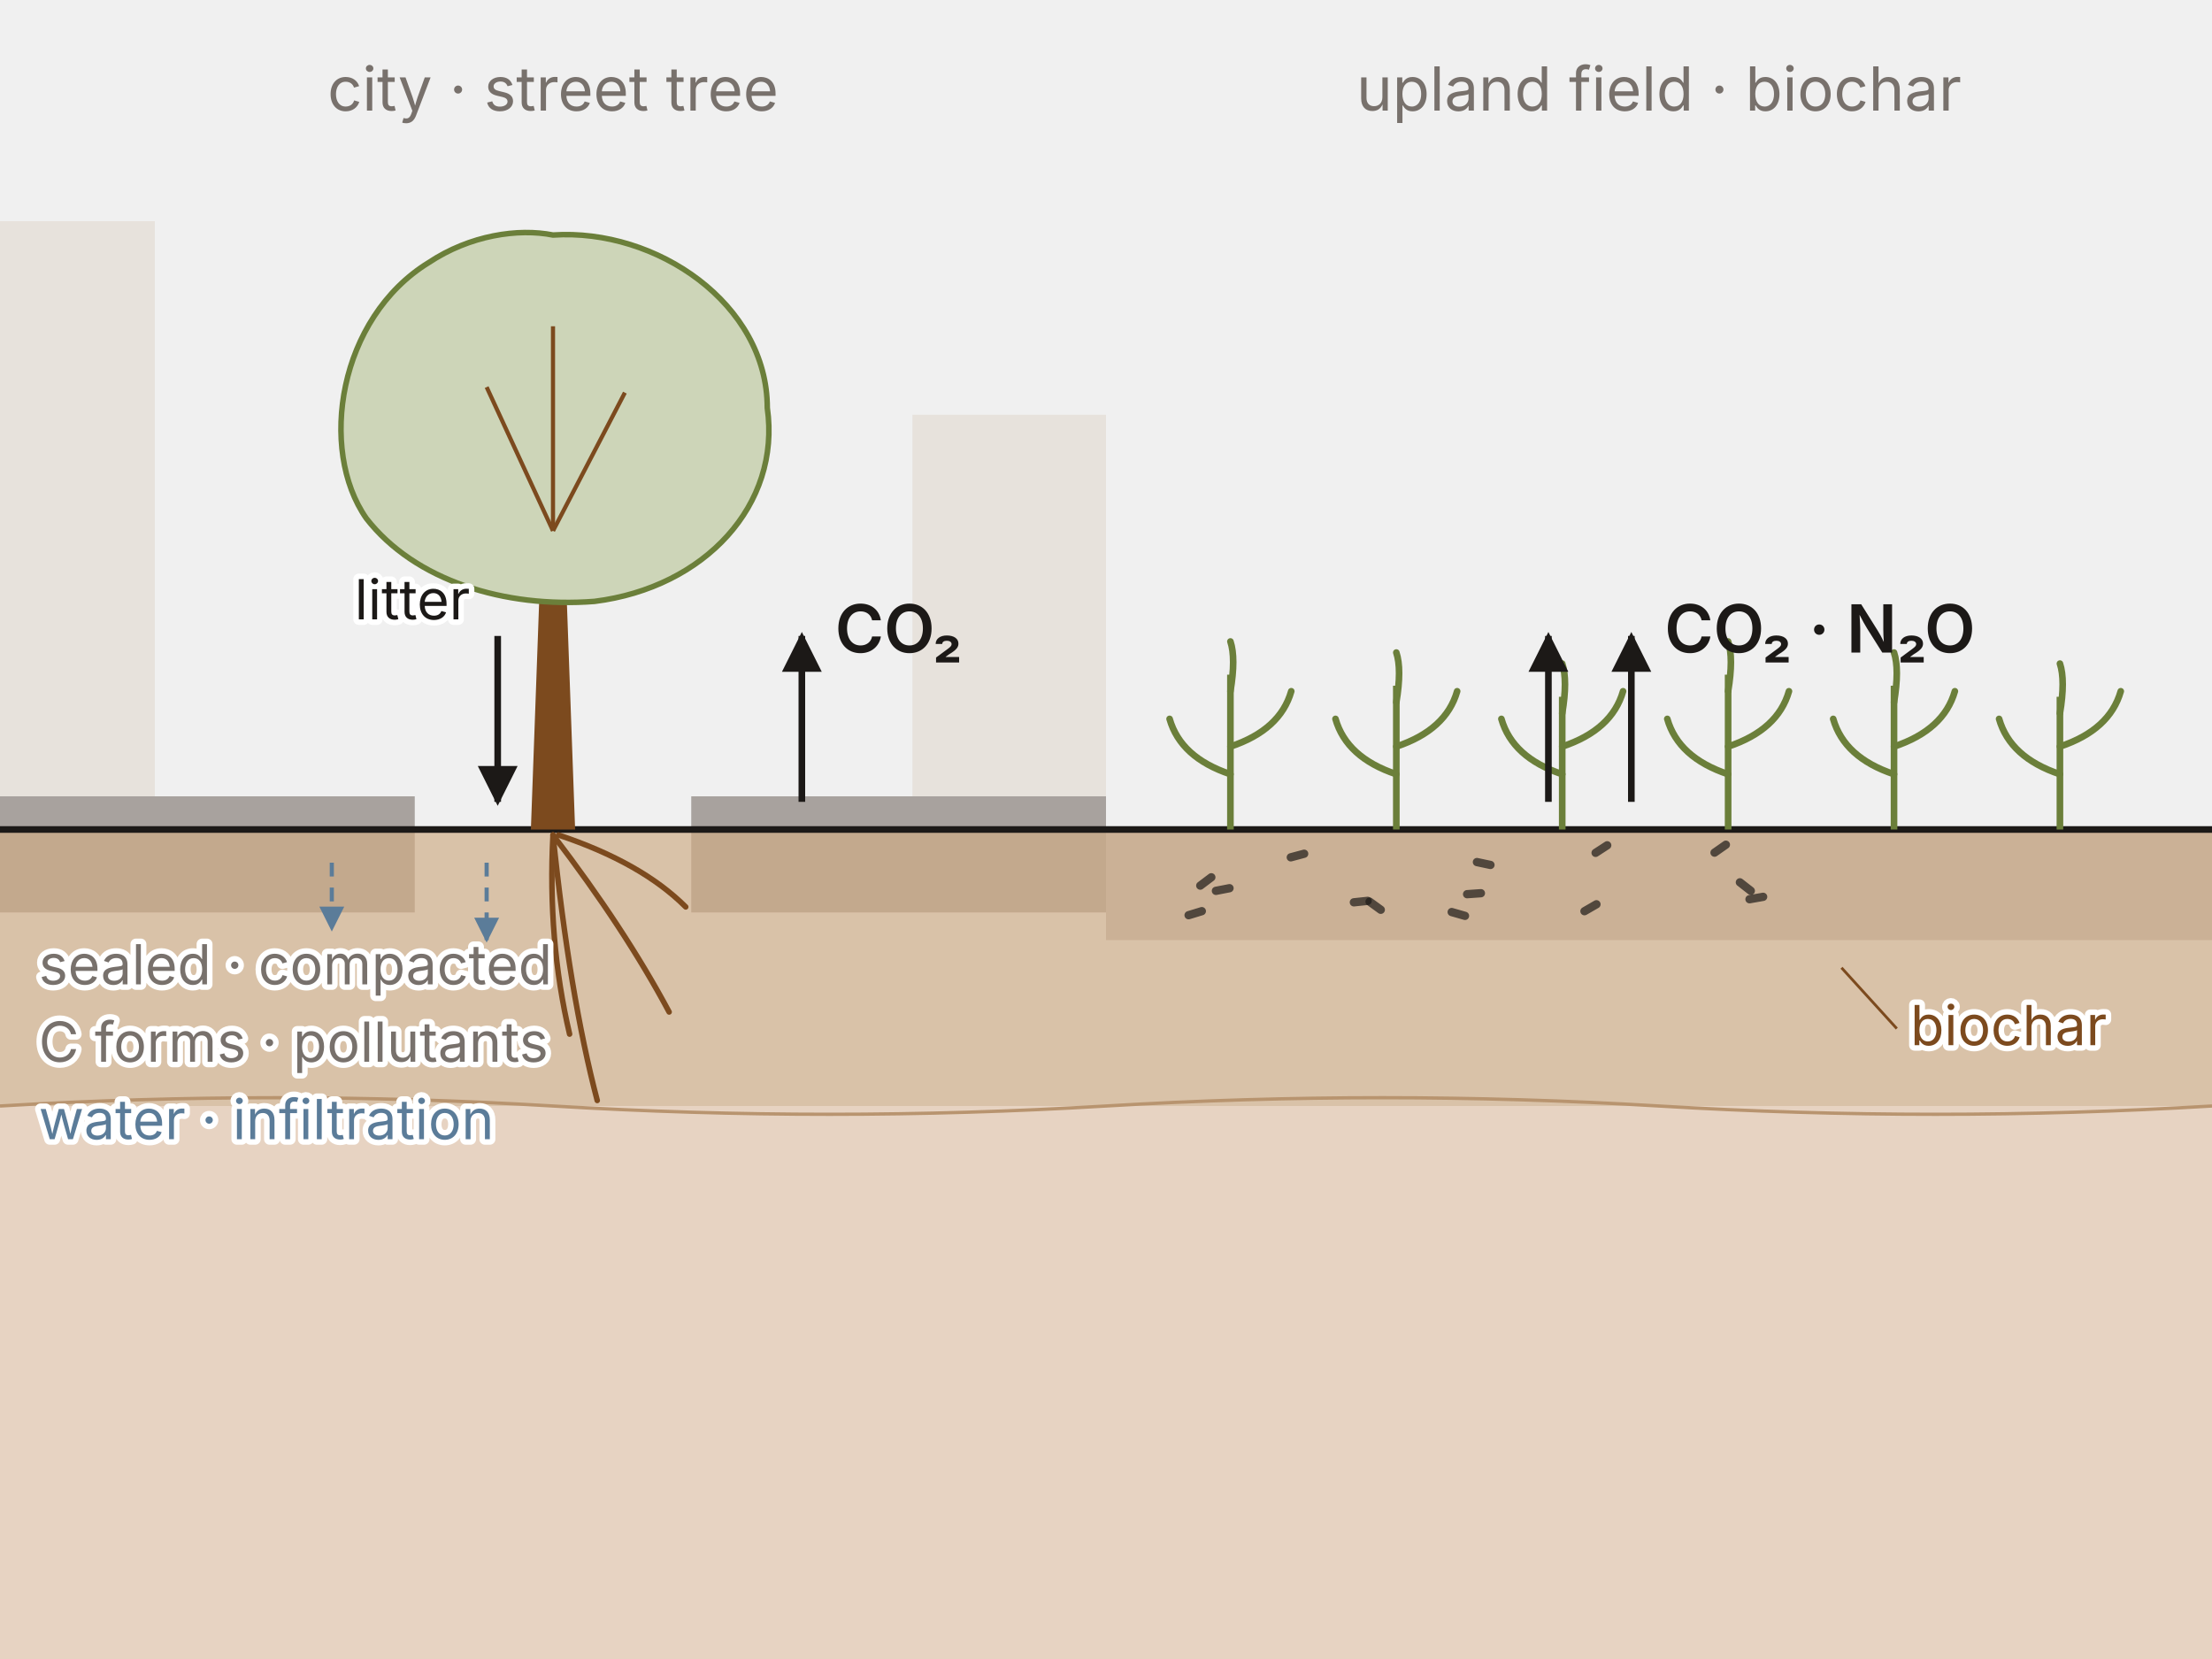
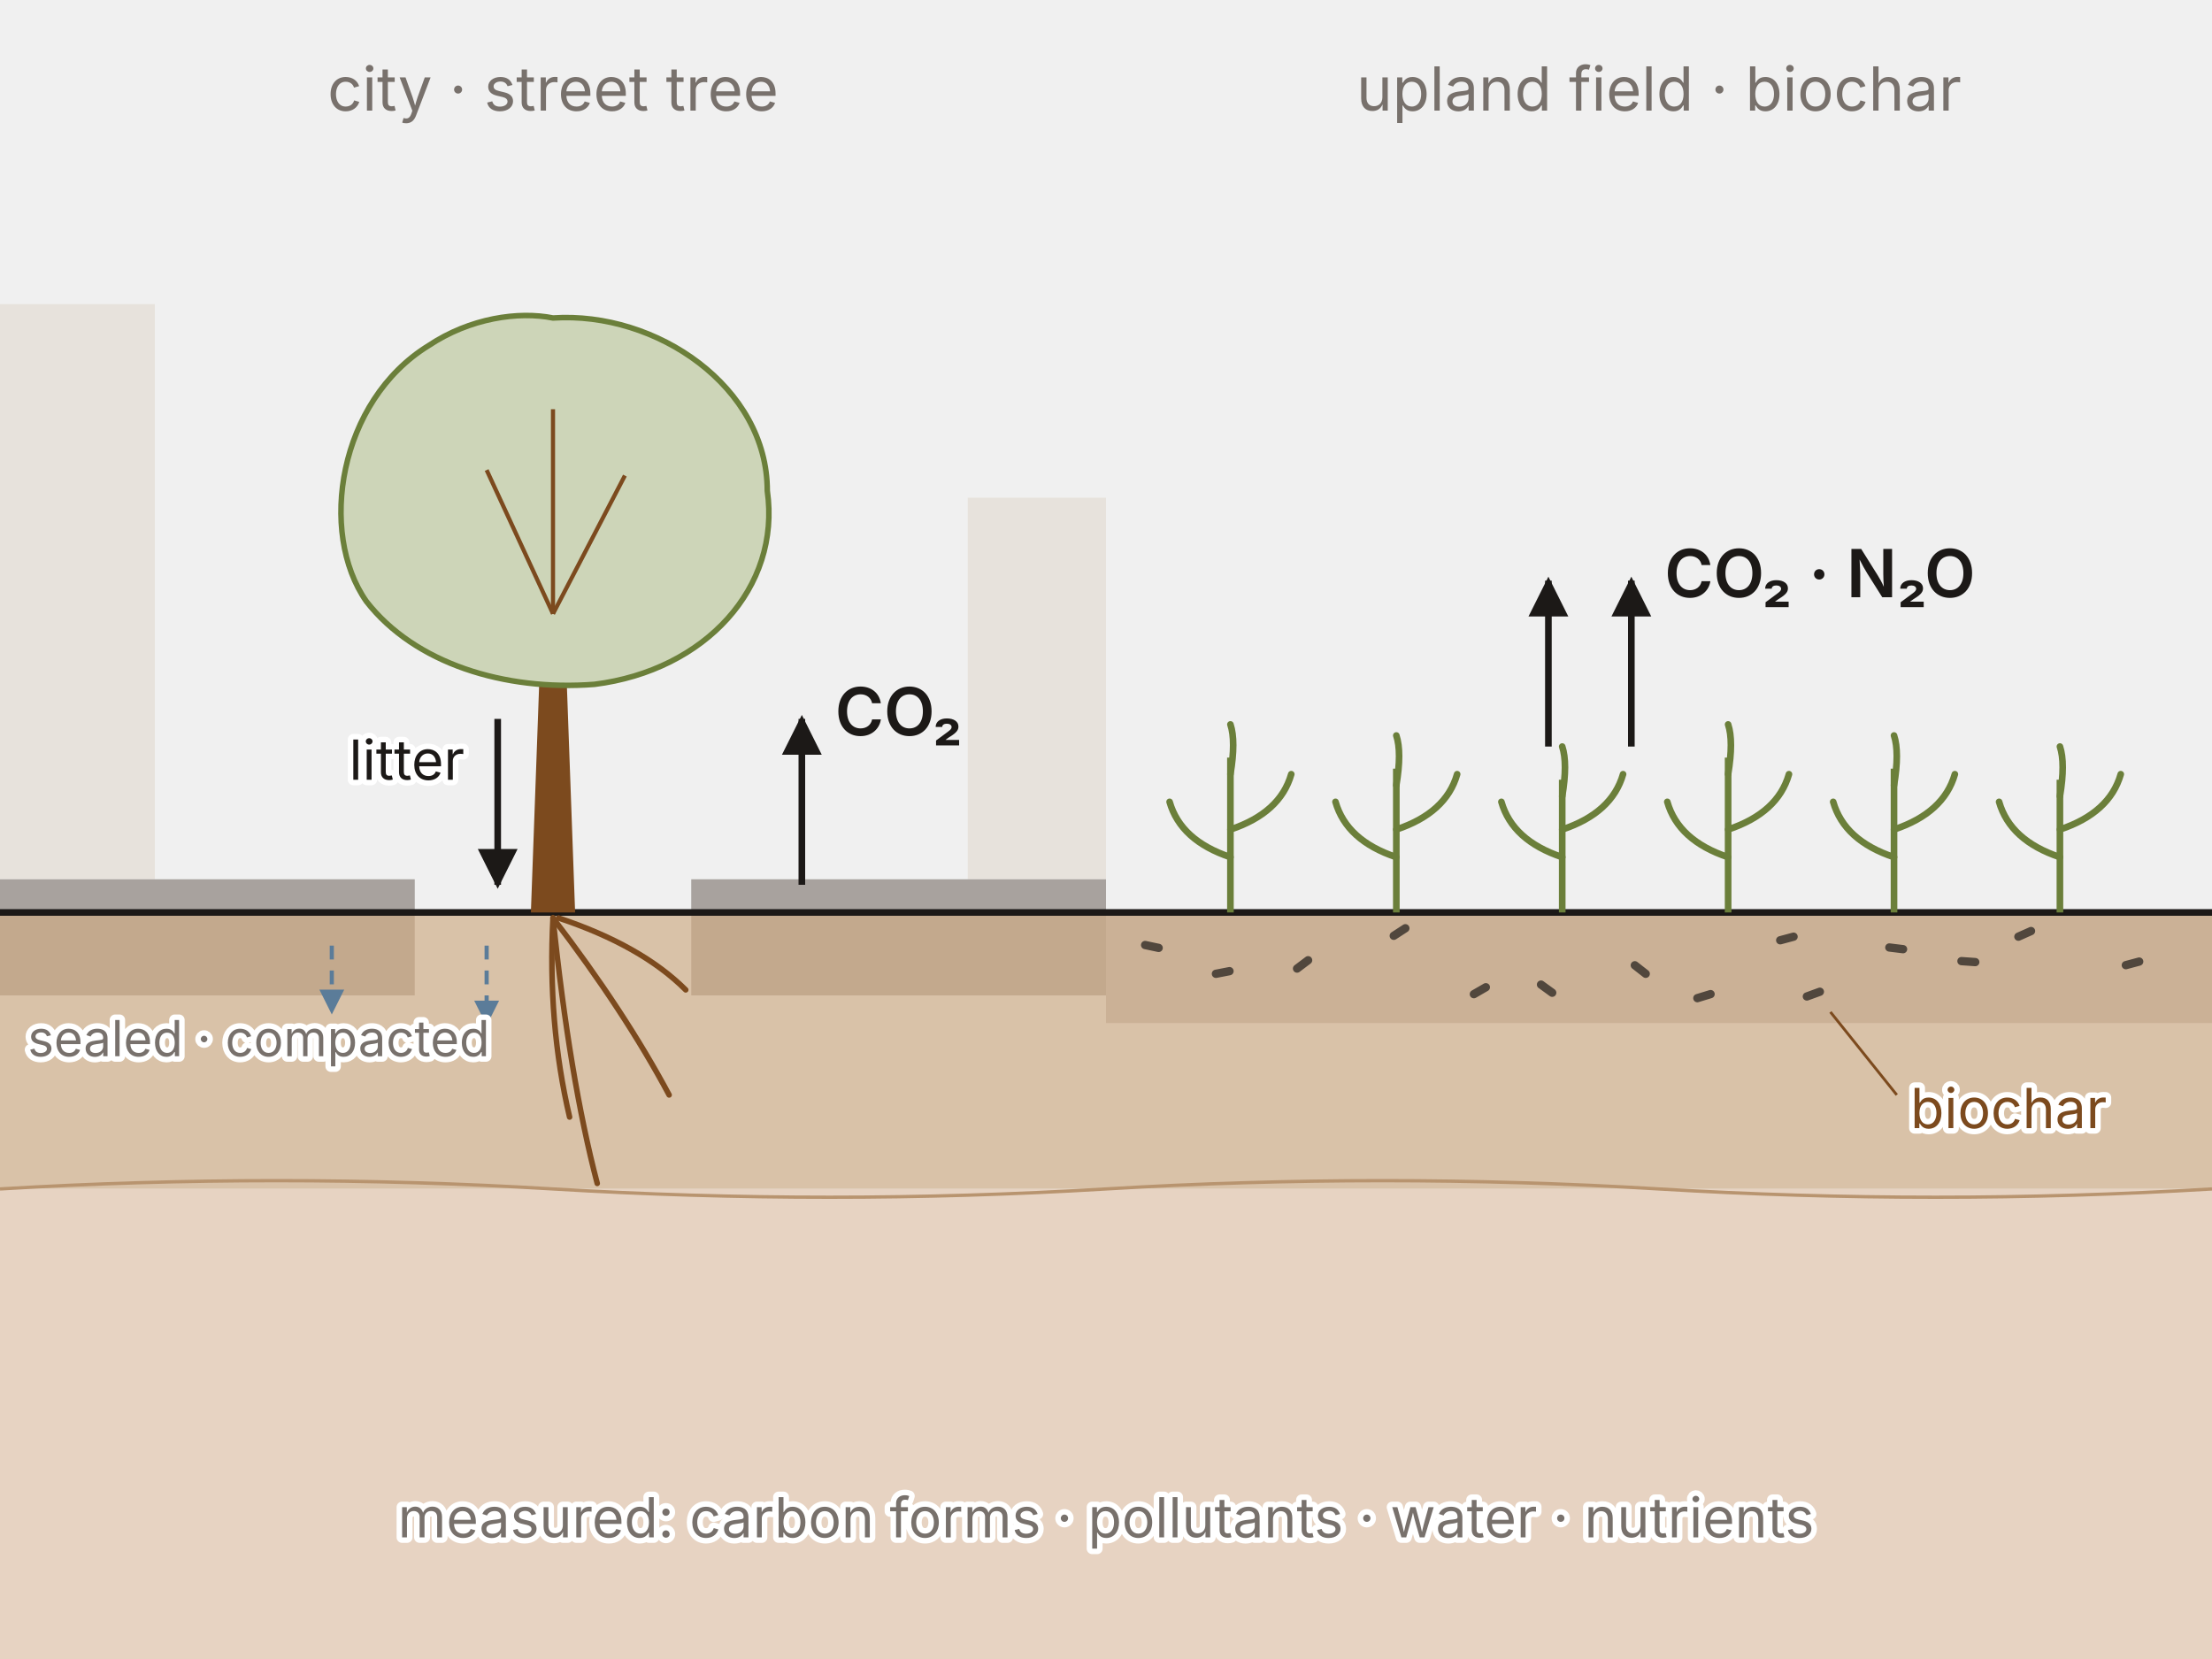
<svg xmlns="http://www.w3.org/2000/svg" viewBox="0 0 800 600" font-family="Inter, Helvetica, Arial, sans-serif" fill="#1c1917">
  <defs>
    <marker id="ah" viewBox="0 0 10 10" refX="9" refY="5" markerWidth="6" markerHeight="6" orient="auto-start-reverse">
      <path d="M0 0 L10 5 L0 10 z" fill="#1c1917" />
    </marker>
    <marker id="ahb" viewBox="0 0 10 10" refX="9" refY="5" markerWidth="6" markerHeight="6" orient="auto-start-reverse">
      <path d="M0 0 L10 5 L0 10 z" fill="#5b7c99" />
    </marker>
    <pattern id="hatch" width="5" height="5" patternUnits="userSpaceOnUse" patternTransform="rotate(45)">
      <line x1="0" y1="0" x2="0" y2="5" stroke="#c9c2b8" stroke-width="1.2" />
    </pattern>
    <pattern id="hatch2" width="5" height="5" patternUnits="userSpaceOnUse" patternTransform="rotate(45)">
      <line x1="0" y1="0" x2="0" y2="5" stroke="#c9a27a" stroke-width="1.4" />
    </pattern>
  </defs>
-   <rect x="0" y="300" width="800" height="100" fill="#d9c2a8" />
-   <rect x="0" y="400" width="800" height="200" fill="#e7d3c2" />
-   <path d="M0 400 Q100 394 200 400 T400 400 T600 400 T800 400" fill="none" stroke="#b8946f" stroke-width="1.2" />
-   <rect x="400" y="300" width="400" height="40" fill="#cbb196" />
-   <rect x="0" y="300" width="150" height="30" fill="#c3a98d" />
-   <rect x="250" y="300" width="150" height="30" fill="#c3a98d" />
-   <rect x="0" y="80" width="56" height="208" fill="#e7e2dc" />
-   <rect x="330" y="150" width="70" height="138" fill="#e7e2dc" />
-   <rect x="0" y="288" width="150" height="12" fill="#a8a29e" />
-   <rect x="250" y="288" width="150" height="12" fill="#a8a29e" />
-   <line x1="0" y1="300" x2="800" y2="300" stroke="#1c1917" stroke-width="2.4" />
-   <path d="M192 300 L196 190 L204 190 L208 300 Z" fill="#7c4a1e" />
-   <g transform="translate(200 150) scale(1.25) translate(-200 -150)">
-     <path d="M200 98 C230 96 262 118 262 148 C266 176 244 200 212 204 C186 206 160 198 146 180 C132 160 138 122 164 106 C176 98 190 96 200 98 Z" fill="#cdd5b8" stroke="#6b7f3a" stroke-width="1.6" />
-   </g>
-   <g stroke="#7c4a1e" stroke-width="1.5" fill="none">
-     <path d="M200 192 L176 140" />
-     <path d="M200 192 L200 118" />
-     <path d="M200 192 L226 142" />
-   </g>
-   <g stroke="#7c4a1e" stroke-width="2" stroke-linecap="round" fill="none">
-     <path d="M200 302 Q198 340 206 374" />
-     <path d="M200 302 Q226 336 242 366" />
-     <path d="M200 302 Q206 360 216 398" />
-     <path d="M202 302 Q232 312 248 328" />
-   </g>
-   <line x1="445" y1="300" x2="445" y2="244" stroke="#6b7f3a" stroke-width="2.4" />
-   <path d="M445 280 q -18 -6 -22 -20 M445 270 q 18 -6 22 -20 M445 250 q 2 -12 0 -18" fill="none" stroke="#6b7f3a" stroke-width="2.4" stroke-linecap="round" />
-   <line x1="505" y1="300" x2="505" y2="248" stroke="#6b7f3a" stroke-width="2.4" />
-   <path d="M505 280 q -18 -6 -22 -20 M505 270 q 18 -6 22 -20 M505 254 q 2 -12 0 -18" fill="none" stroke="#6b7f3a" stroke-width="2.4" stroke-linecap="round" />
-   <line x1="565" y1="300" x2="565" y2="252" stroke="#6b7f3a" stroke-width="2.4" />
-   <path d="M565 280 q -18 -6 -22 -20 M565 270 q 18 -6 22 -20 M565 258 q 2 -12 0 -18" fill="none" stroke="#6b7f3a" stroke-width="2.4" stroke-linecap="round" />
-   <line x1="625" y1="300" x2="625" y2="244" stroke="#6b7f3a" stroke-width="2.4" />
-   <path d="M625 280 q -18 -6 -22 -20 M625 270 q 18 -6 22 -20 M625 250 q 2 -12 0 -18" fill="none" stroke="#6b7f3a" stroke-width="2.4" stroke-linecap="round" />
-   <line x1="685" y1="300" x2="685" y2="248" stroke="#6b7f3a" stroke-width="2.4" />
-   <path d="M685 280 q -18 -6 -22 -20 M685 270 q 18 -6 22 -20 M685 254 q 2 -12 0 -18" fill="none" stroke="#6b7f3a" stroke-width="2.4" stroke-linecap="round" />
-   <line x1="745" y1="300" x2="745" y2="252" stroke="#6b7f3a" stroke-width="2.4" />
-   <path d="M745 280 q -18 -6 -22 -20 M745 270 q 18 -6 22 -20 M745 258 q 2 -12 0 -18" fill="none" stroke="#6b7f3a" stroke-width="2.4" stroke-linecap="round" />
-   <rect x="533" y="310" width="8" height="3" rx="1.5" fill="#1c1917" opacity=".7" transform="rotate(12 533 310)" />
-   <rect x="438" y="321" width="8" height="3" rx="1.5" fill="#1c1917" opacity=".7" transform="rotate(-11 438 321)" />
-   <rect x="432" y="320" width="8" height="3" rx="1.5" fill="#1c1917" opacity=".7" transform="rotate(-37 432 320)" />
-   <rect x="575" y="308" width="8" height="3" rx="1.5" fill="#1c1917" opacity=".7" transform="rotate(-33 575 308)" />
-   <rect x="571" y="329" width="8" height="3" rx="1.5" fill="#1c1917" opacity=".7" transform="rotate(-30 571 329)" />
-   <rect x="495" y="324" width="8" height="3" rx="1.5" fill="#1c1917" opacity=".7" transform="rotate(36 495 324)" />
-   <rect x="629" y="317" width="8" height="3" rx="1.5" fill="#1c1917" opacity=".7" transform="rotate(38 629 317)" />
-   <rect x="428" y="330" width="8" height="3" rx="1.5" fill="#1c1917" opacity=".7" transform="rotate(-17 428 330)" />
-   <rect x="465" y="309" width="8" height="3" rx="1.5" fill="#1c1917" opacity=".7" transform="rotate(-15 465 309)" />
-   <rect x="631" y="324" width="8" height="3" rx="1.5" fill="#1c1917" opacity=".7" transform="rotate(-10 631 324)" />
-   <rect x="618" y="308" width="8" height="3" rx="1.5" fill="#1c1917" opacity=".7" transform="rotate(-35 618 308)" />
-   <rect x="488" y="325" width="8" height="3" rx="1.5" fill="#1c1917" opacity=".7" transform="rotate(-6 488 325)" />
-   <rect x="529" y="322" width="8" height="3" rx="1.5" fill="#1c1917" opacity=".7" transform="rotate(-4 529 322)" />
-   <rect x="524" y="328" width="8" height="3" rx="1.5" fill="#1c1917" opacity=".7" transform="rotate(16 524 328)" />
-   <g stroke="#5b7c99" stroke-width="1.5" stroke-dasharray="5 4" marker-end="url(#ahb)">
-     <line x1="120" y1="312" x2="120" y2="336" />
-     <line x1="176" y1="312" x2="176" y2="340" />
-   </g>
-   <line x1="290" y1="290" x2="290" y2="230" stroke="#1c1917" stroke-width="2.4" marker-end="url(#ah)" />
-   <line x1="560" y1="290" x2="560" y2="230" stroke="#1c1917" stroke-width="2.4" marker-end="url(#ah)" />
-   <line x1="590" y1="290" x2="590" y2="230" stroke="#1c1917" stroke-width="2.4" marker-end="url(#ah)" />
-   <line x1="180" y1="230" x2="180" y2="290" stroke="#1c1917" stroke-width="2.4" marker-end="url(#ah)" />
  <text x="200" y="40" font-size="22" font-weight="400" fill="#78716c" text-anchor="middle">city · street tree</text>
  <text x="600" y="40" font-size="22" font-weight="400" fill="#78716c" text-anchor="middle">upland field · biochar</text>
-   <text x="302" y="236" font-size="24" font-weight="600" fill="#1c1917" text-anchor="start">CO₂</text>
-   <text x="602" y="236" font-size="24" font-weight="600" fill="#1c1917" text-anchor="start">CO₂ · N₂O</text>
-   <text x="170" y="224" font-size="20" font-weight="400" fill="#1c1917" text-anchor="end" paint-order="stroke" stroke="#fff" stroke-width="4" stroke-linejoin="round">litter</text>
-   <text x="14" y="356" font-size="20" font-weight="400" fill="#78716c" text-anchor="start" paint-order="stroke" stroke="#fff" stroke-width="4" stroke-linejoin="round">sealed · compacted</text>
-   <text x="14" y="384" font-size="20" font-weight="400" fill="#78716c" text-anchor="start" paint-order="stroke" stroke="#fff" stroke-width="4" stroke-linejoin="round">C forms · pollutants</text>
-   <text x="762" y="378" font-size="20" font-weight="400" fill="#7c4a1e" text-anchor="end" paint-order="stroke" stroke="#fff" stroke-width="4" stroke-linejoin="round">biochar</text>
-   <line x1="686" y1="372" x2="666" y2="350" stroke="#7c4a1e" stroke-width="1" />
-   <text x="14" y="412" font-size="20" font-weight="400" fill="#5b7c99" text-anchor="start" paint-order="stroke" stroke="#fff" stroke-width="4" stroke-linejoin="round">water · infiltration</text>
+   <g transform="translate(0 30)">
+     <rect x="0" y="300" width="800" height="100" fill="#d9c2a8" />
+     <rect x="0" y="400" width="800" height="230" fill="#e7d3c2" />
+     <path d="M0 400 Q100 394 200 400 T400 400 T600 400 T800 400" fill="none" stroke="#b8946f" stroke-width="1.2" />
+     <rect x="400" y="300" width="400" height="40" fill="#cbb196" />
+     <rect x="0" y="300" width="150" height="30" fill="#c3a98d" />
+     <rect x="250" y="300" width="150" height="30" fill="#c3a98d" />
+     <rect x="0" y="80" width="56" height="208" fill="#e7e2dc" />
+     <rect x="350" y="150" width="50" height="138" fill="#e7e2dc" />
+     <rect x="0" y="288" width="150" height="12" fill="#a8a29e" />
+     <rect x="250" y="288" width="150" height="12" fill="#a8a29e" />
+     <line x1="0" y1="300" x2="800" y2="300" stroke="#1c1917" stroke-width="2.4" />
+     <path d="M192 300 L196 190 L204 190 L208 300 Z" fill="#7c4a1e" />
+     <g transform="translate(200 150) scale(1.25) translate(-200 -150)">
+       <path d="M200 98 C230 96 262 118 262 148 C266 176 244 200 212 204 C186 206 160 198 146 180 C132 160 138 122 164 106 C176 98 190 96 200 98 Z" fill="#cdd5b8" stroke="#6b7f3a" stroke-width="1.6" />
+     </g>
+     <g stroke="#7c4a1e" stroke-width="1.5" fill="none">
+       <path d="M200 192 L176 140" />
+       <path d="M200 192 L200 118" />
+       <path d="M200 192 L226 142" />
+     </g>
+     <g stroke="#7c4a1e" stroke-width="2" stroke-linecap="round" fill="none">
+       <path d="M200 302 Q198 340 206 374" />
+       <path d="M200 302 Q226 336 242 366" />
+       <path d="M200 302 Q206 360 216 398" />
+       <path d="M202 302 Q232 312 248 328" />
+     </g>
+     <line x1="445" y1="300" x2="445" y2="244" stroke="#6b7f3a" stroke-width="2.4" />
+     <path d="M445 280 q -18 -6 -22 -20 M445 270 q 18 -6 22 -20 M445 250 q 2 -12 0 -18" fill="none" stroke="#6b7f3a" stroke-width="2.4" stroke-linecap="round" />
+     <line x1="505" y1="300" x2="505" y2="248" stroke="#6b7f3a" stroke-width="2.4" />
+     <path d="M505 280 q -18 -6 -22 -20 M505 270 q 18 -6 22 -20 M505 254 q 2 -12 0 -18" fill="none" stroke="#6b7f3a" stroke-width="2.4" stroke-linecap="round" />
+     <line x1="565" y1="300" x2="565" y2="252" stroke="#6b7f3a" stroke-width="2.4" />
+     <path d="M565 280 q -18 -6 -22 -20 M565 270 q 18 -6 22 -20 M565 258 q 2 -12 0 -18" fill="none" stroke="#6b7f3a" stroke-width="2.4" stroke-linecap="round" />
+     <line x1="625" y1="300" x2="625" y2="244" stroke="#6b7f3a" stroke-width="2.4" />
+     <path d="M625 280 q -18 -6 -22 -20 M625 270 q 18 -6 22 -20 M625 250 q 2 -12 0 -18" fill="none" stroke="#6b7f3a" stroke-width="2.4" stroke-linecap="round" />
+     <line x1="685" y1="300" x2="685" y2="248" stroke="#6b7f3a" stroke-width="2.4" />
+     <path d="M685 280 q -18 -6 -22 -20 M685 270 q 18 -6 22 -20 M685 254 q 2 -12 0 -18" fill="none" stroke="#6b7f3a" stroke-width="2.4" stroke-linecap="round" />
+     <line x1="745" y1="300" x2="745" y2="252" stroke="#6b7f3a" stroke-width="2.4" />
+     <path d="M745 280 q -18 -6 -22 -20 M745 270 q 18 -6 22 -20 M745 258 q 2 -12 0 -18" fill="none" stroke="#6b7f3a" stroke-width="2.4" stroke-linecap="round" />
+     <rect x="413" y="310" width="8" height="3" rx="1.5" fill="#1c1917" opacity=".7" transform="rotate(12 413 310)" />
+     <rect x="438" y="321" width="8" height="3" rx="1.5" fill="#1c1917" opacity=".7" transform="rotate(-11 438 321)" />
+     <rect x="467" y="320" width="8" height="3" rx="1.5" fill="#1c1917" opacity=".7" transform="rotate(-37 467 320)" />
+     <rect x="502" y="308" width="8" height="3" rx="1.5" fill="#1c1917" opacity=".7" transform="rotate(-33 502 308)" />
+     <rect x="531" y="329" width="8" height="3" rx="1.5" fill="#1c1917" opacity=".7" transform="rotate(-30 531 329)" />
+     <rect x="557" y="324" width="8" height="3" rx="1.5" fill="#1c1917" opacity=".7" transform="rotate(36 557 324)" />
+     <rect x="591" y="317" width="8" height="3" rx="1.5" fill="#1c1917" opacity=".7" transform="rotate(38 591 317)" />
+     <rect x="612" y="330" width="8" height="3" rx="1.5" fill="#1c1917" opacity=".7" transform="rotate(-17 612 330)" />
+     <rect x="642" y="309" width="8" height="3" rx="1.5" fill="#1c1917" opacity=".7" transform="rotate(-15 642 309)" />
+     <rect x="682" y="311" width="8" height="3" rx="1.5" fill="#1c1917" opacity=".7" transform="rotate(7 682 311)" />
+     <rect x="708" y="316" width="8" height="3" rx="1.5" fill="#1c1917" opacity=".7" transform="rotate(4 708 316)" />
+     <rect x="728" y="308" width="8" height="3" rx="1.5" fill="#1c1917" opacity=".7" transform="rotate(-24 728 308)" />
+     <rect x="767" y="318" width="8" height="3" rx="1.5" fill="#1c1917" opacity=".7" transform="rotate(-15 767 318)" />
+     <rect x="652" y="328" width="8" height="3" rx="1.5" fill="#1c1917" opacity=".7" transform="rotate(-20 656 330)" />
+     <g stroke="#5b7c99" stroke-width="1.5" stroke-dasharray="5 4" marker-end="url(#ahb)">
+       <line x1="120" y1="312" x2="120" y2="336" />
+       <line x1="176" y1="312" x2="176" y2="340" />
+     </g>
+     <line x1="290" y1="290" x2="290" y2="230" stroke="#1c1917" stroke-width="2.4" marker-end="url(#ah)" />
+     <line x1="560" y1="240" x2="560" y2="180" stroke="#1c1917" stroke-width="2.4" marker-end="url(#ah)" />
+     <line x1="590" y1="240" x2="590" y2="180" stroke="#1c1917" stroke-width="2.4" marker-end="url(#ah)" />
+     <line x1="180" y1="230" x2="180" y2="290" stroke="#1c1917" stroke-width="2.4" marker-end="url(#ah)" />
+     <text x="302" y="236" font-size="24" font-weight="600" fill="#1c1917" text-anchor="start">CO₂</text>
+     <text x="602" y="186" font-size="24" font-weight="600" fill="#1c1917" text-anchor="start">CO₂ · N₂O</text>
+     <text x="168" y="252" font-size="20" font-weight="400" fill="#1c1917" text-anchor="end" paint-order="stroke" stroke="#fff" stroke-width="4" stroke-linejoin="round">litter</text>
+     <text x="10" y="352" font-size="18" font-weight="400" fill="#78716c" text-anchor="start" paint-order="stroke" stroke="#fff" stroke-width="4" stroke-linejoin="round">sealed · compacted</text>
+     <text x="762" y="378" font-size="20" font-weight="400" fill="#7c4a1e" text-anchor="end" paint-order="stroke" stroke="#fff" stroke-width="4" stroke-linejoin="round">biochar</text>
+     <line x1="686" y1="366" x2="662" y2="336" stroke="#7c4a1e" stroke-width="1" />
+     <text x="400" y="526" font-size="20" font-weight="400" fill="#78716c" text-anchor="middle" paint-order="stroke" stroke="#fff" stroke-width="4" stroke-linejoin="round">measured: carbon forms · pollutants · water · nutrients</text>
+   </g>
</svg>
